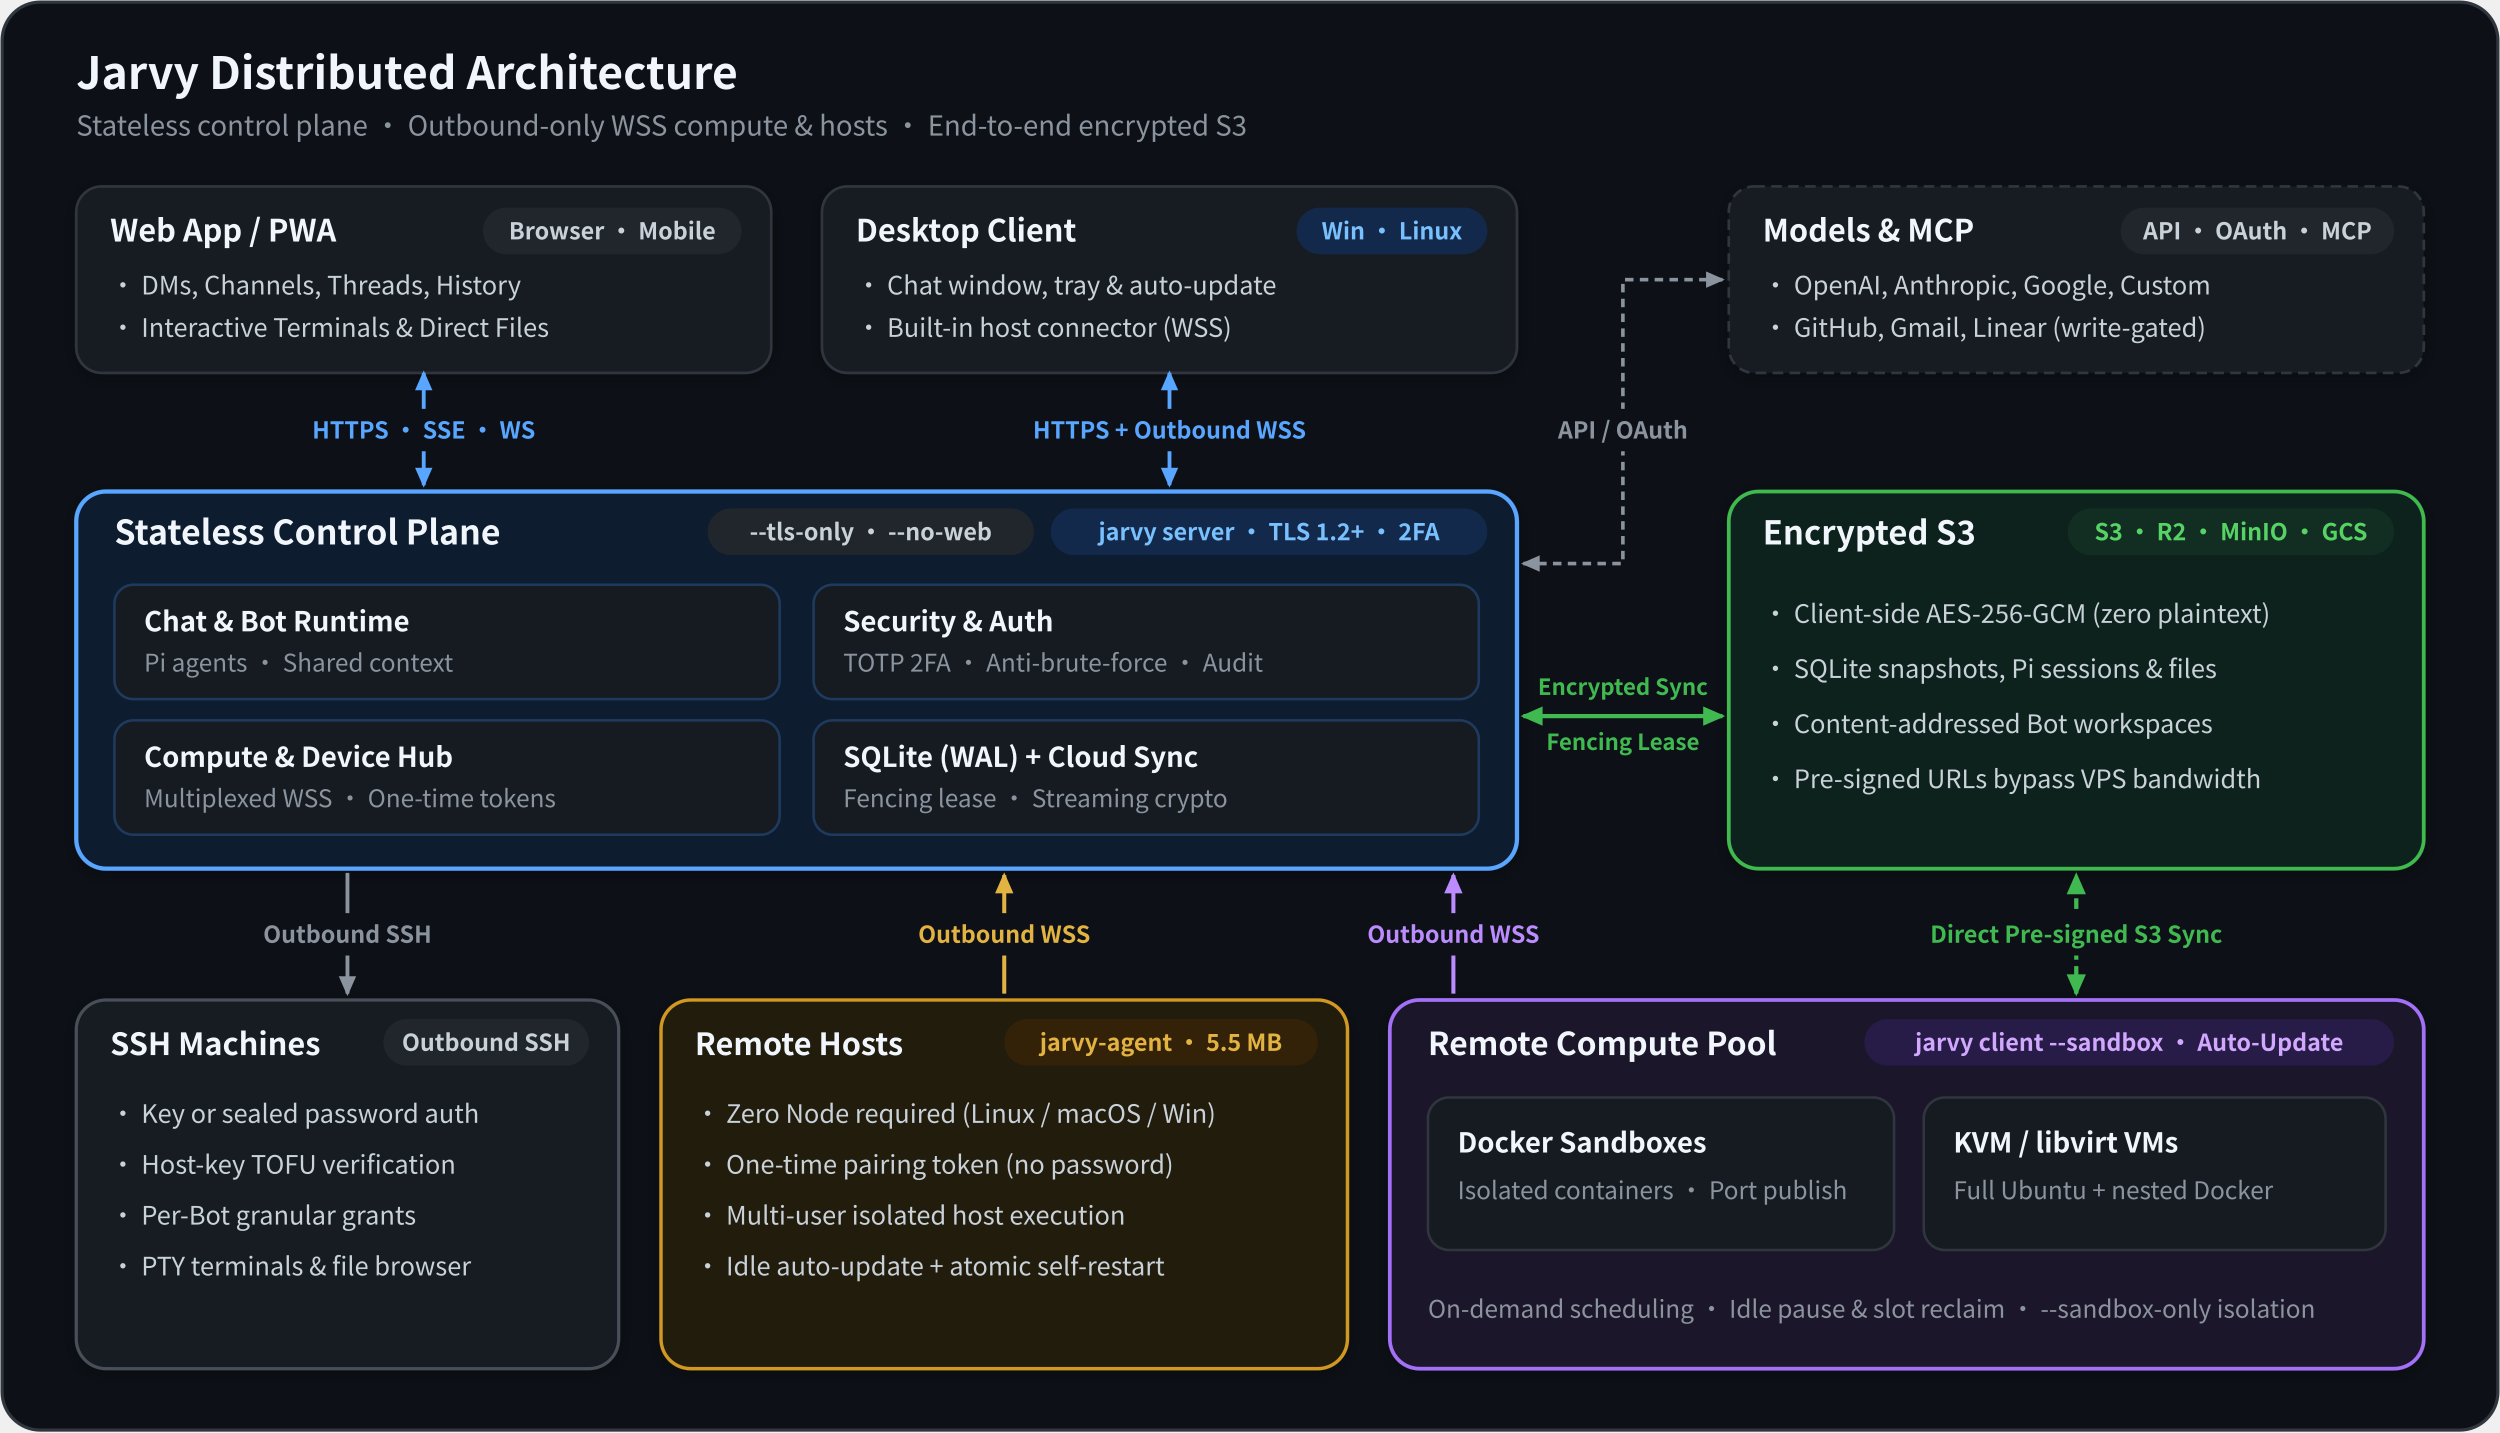
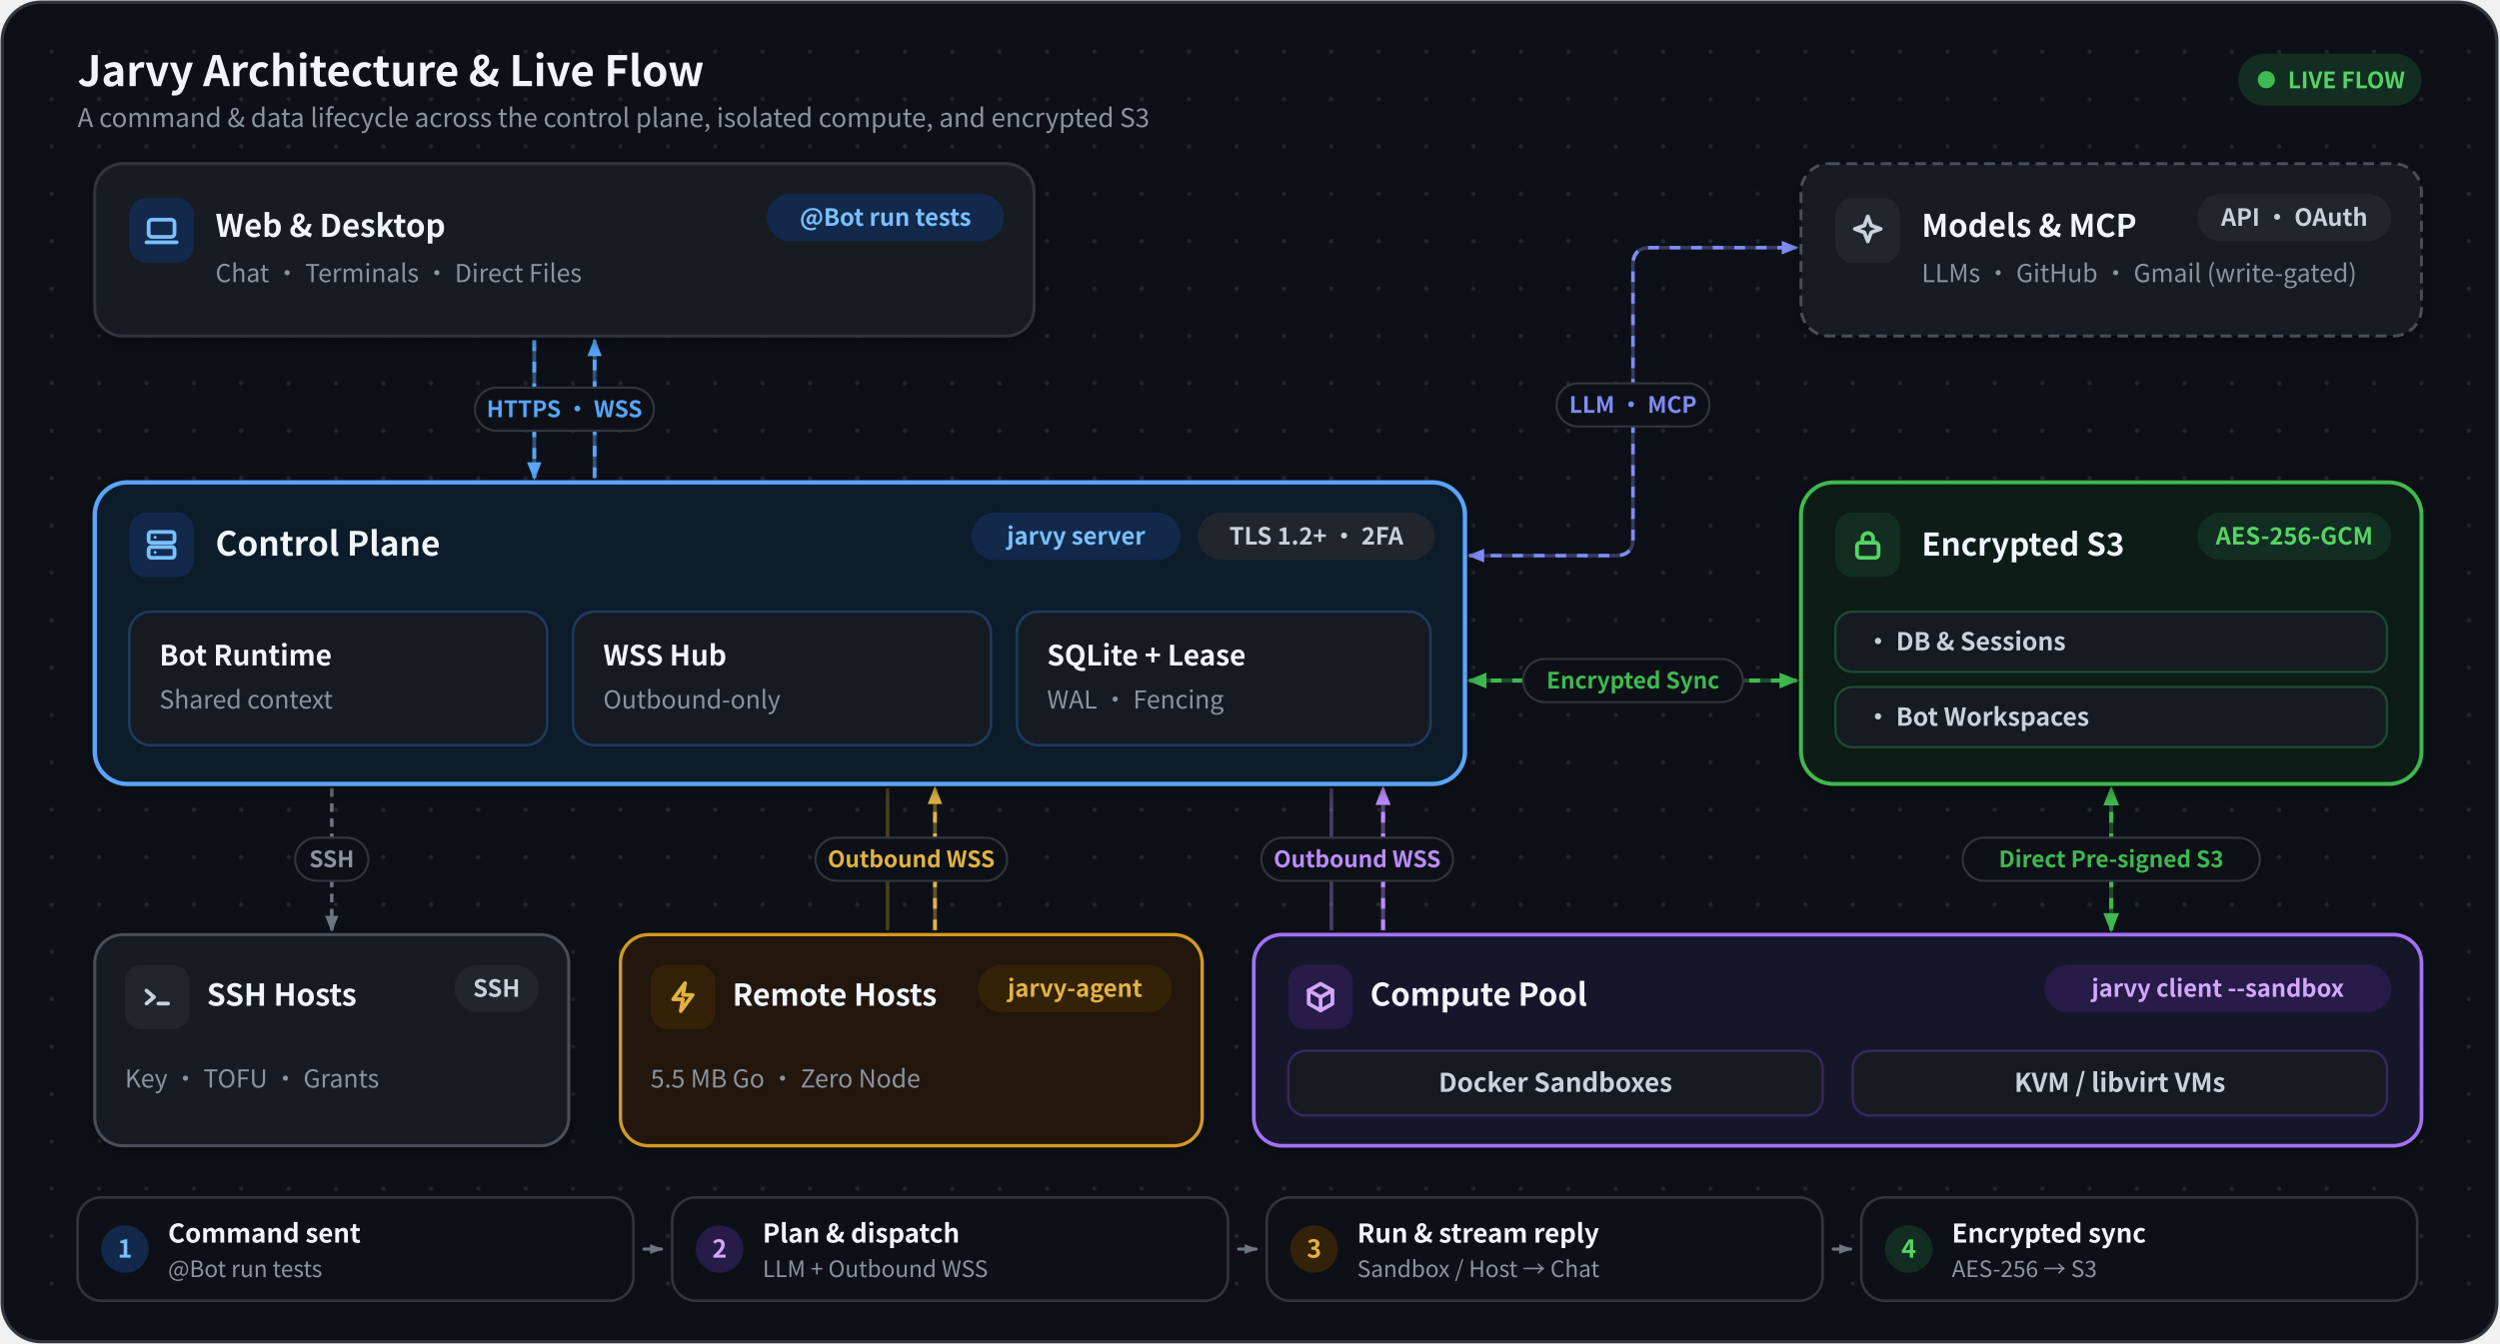
- <svg xmlns="http://www.w3.org/2000/svg" width="1180" height="676" viewBox="0 0 1180 676" role="img" aria-label="Jarvy Distributed Architecture">
+ <svg xmlns="http://www.w3.org/2000/svg" width="1160" height="624" viewBox="0 0 1160 624" role="img" aria-label="Jarvy Architecture &amp; Live Flow">
  <defs>
-     <filter id="shadow" x="-5%" y="-5%" width="110%" height="115%">
-       <feDropShadow dx="0" dy="2" stdDeviation="4" flood-color="#000000" flood-opacity="0.35" />
+     <pattern id="dot-grid" width="22" height="22" patternUnits="userSpaceOnUse">
+       <circle cx="2" cy="2" r="1" fill="#30363d" opacity="0.6" />
+     </pattern>
+     <filter id="shadow" x="-5%" y="-5%" width="110%" height="116%">
+       <feDropShadow dx="0" dy="2" stdDeviation="4" flood-color="#000000" flood-opacity="0.4" />
    </filter>
-     <marker id="arr-slate" viewBox="0 0 10 10" refX="8" refY="5" markerWidth="6.5" markerHeight="6.5" orient="auto-start-reverse">
-       <path d="M 1 1.5 L 9 5 L 1 8.5 z" fill="#8b949e" />
-     </marker>
-     <marker id="arr-blue" viewBox="0 0 10 10" refX="8" refY="5" markerWidth="6.5" markerHeight="6.5" orient="auto-start-reverse">
-       <path d="M 1 1.5 L 9 5 L 1 8.5 z" fill="#58a6ff" />
-     </marker>
-     <marker id="arr-green" viewBox="0 0 10 10" refX="8" refY="5" markerWidth="6.5" markerHeight="6.5" orient="auto-start-reverse">
-       <path d="M 1 1.5 L 9 5 L 1 8.5 z" fill="#3fb950" />
-     </marker>
-     <marker id="arr-purple" viewBox="0 0 10 10" refX="8" refY="5" markerWidth="6.5" markerHeight="6.5" orient="auto-start-reverse">
-       <path d="M 1 1.5 L 9 5 L 1 8.5 z" fill="#bc8cff" />
-     </marker>
-     <marker id="arr-amber" viewBox="0 0 10 10" refX="8" refY="5" markerWidth="6.5" markerHeight="6.5" orient="auto-start-reverse">
-       <path d="M 1 1.5 L 9 5 L 1 8.5 z" fill="#e3b341" />
+     <filter id="glow" x="-60%" y="-60%" width="220%" height="220%">
+       <feGaussianBlur stdDeviation="2.5" />
+     </filter>
+     <marker id="arr-slate" viewBox="0 0 10 10" refX="8" refY="5" markerWidth="6" markerHeight="6" orient="auto-start-reverse">
+       <path d="M 1 1.8 L 9 5 L 1 8.2 z" fill="#6e7681" />
+     </marker>
+     <marker id="arr-slate-sm" viewBox="0 0 10 10" refX="8" refY="5" markerWidth="5" markerHeight="5" orient="auto">
+       <path d="M 1 2 L 9 5 L 1 8 z" fill="#6e7681" />
+     </marker>
+     <marker id="arr-blue" viewBox="0 0 10 10" refX="8" refY="5" markerWidth="6" markerHeight="6" orient="auto-start-reverse">
+       <path d="M 1 1.8 L 9 5 L 1 8.2 z" fill="#58a6ff" />
+     </marker>
+     <marker id="arr-indigo" viewBox="0 0 10 10" refX="8" refY="5" markerWidth="6" markerHeight="6" orient="auto-start-reverse">
+       <path d="M 1 1.8 L 9 5 L 1 8.2 z" fill="#818cf8" />
+     </marker>
+     <marker id="arr-green" viewBox="0 0 10 10" refX="8" refY="5" markerWidth="6" markerHeight="6" orient="auto-start-reverse">
+       <path d="M 1 1.8 L 9 5 L 1 8.2 z" fill="#3fb950" />
+     </marker>
+     <marker id="arr-purple" viewBox="0 0 10 10" refX="8" refY="5" markerWidth="6" markerHeight="6" orient="auto-start-reverse">
+       <path d="M 1 1.8 L 9 5 L 1 8.2 z" fill="#bc8cff" />
+     </marker>
+     <marker id="arr-amber" viewBox="0 0 10 10" refX="8" refY="5" markerWidth="6" markerHeight="6" orient="auto-start-reverse">
+       <path d="M 1 1.8 L 9 5 L 1 8.2 z" fill="#e3b341" />
    </marker>
  </defs>
  <style>
    text { font-family: -apple-system, BlinkMacSystemFont, "Segoe UI", "PingFang SC", "Microsoft YaHei", "Noto Sans CJK SC", sans-serif; }
-     .mono { font-family: ui-monospace, SFMono-Regular, Menlo, Consolas, monospace; }
+     .flow-fwd { stroke-dasharray: 5 5; animation: dash-fwd 1.4s linear infinite; }
+     @keyframes dash-fwd { from { stroke-dashoffset: 20; } to { stroke-dashoffset: 0; } }
+     @media (prefers-reduced-motion: reduce) {
+       .flow-fwd { animation: none; }
+     }
  </style>
-   <rect x="1" y="1" width="1178" height="674" rx="18" fill="#0d1117" stroke="#30363d" stroke-width="1.5" />
-   <text x="36" y="42" font-size="21" font-weight="700" fill="#f0f6fc">Jarvy Distributed Architecture</text>
-   <text x="36" y="64" font-size="13" fill="#8b949e">Stateless control plane · Outbound-only WSS compute &amp; hosts · End-to-end encrypted S3</text>
-   <g filter="url(#shadow)">
-     <rect x="36" y="88" width="328" height="88" rx="12" fill="#161b22" stroke="#30363d" stroke-width="1.25" />
-   </g>
-   <text x="52" y="114" font-size="14.5" font-weight="700" fill="#f0f6fc">Web App / PWA</text>
-   <g>
-     <rect x="228" y="98" width="122" height="22" rx="11" fill="#21262d" />
-     <text x="289" y="113" text-anchor="middle" font-size="11" font-weight="600" fill="#c9d1d9">Browser · Mobile</text>
-   </g>
-   <text x="52" y="139" font-size="12" fill="#c9d1d9">• DMs, Channels, Threads, History</text>
-   <text x="52" y="159" font-size="12" fill="#c9d1d9">• Interactive Terminals &amp; Direct Files</text>
-   <g filter="url(#shadow)">
-     <rect x="388" y="88" width="328" height="88" rx="12" fill="#161b22" stroke="#30363d" stroke-width="1.25" />
-   </g>
-   <text x="404" y="114" font-size="14.5" font-weight="700" fill="#f0f6fc">Desktop Client</text>
-   <g>
-     <rect x="612" y="98" width="90" height="22" rx="11" fill="#13294b" />
-     <text x="657" y="113" text-anchor="middle" font-size="11" font-weight="600" fill="#79c0ff">Win · Linux</text>
-   </g>
-   <text x="404" y="139" font-size="12" fill="#c9d1d9">• Chat window, tray &amp; auto-update</text>
-   <text x="404" y="159" font-size="12" fill="#c9d1d9">• Built-in host connector (WSS)</text>
-   <g filter="url(#shadow)">
-     <rect x="816" y="88" width="328" height="88" rx="12" fill="#161b22" stroke="#30363d" stroke-width="1.25" stroke-dasharray="5 3" />
-   </g>
-   <text x="832" y="114" font-size="14.5" font-weight="700" fill="#f0f6fc">Models &amp; MCP</text>
-   <g>
-     <rect x="1001" y="98" width="129" height="22" rx="11" fill="#21262d" />
-     <text x="1065.5" y="113" text-anchor="middle" font-size="11" font-weight="600" fill="#c9d1d9">API · OAuth · MCP</text>
-   </g>
-   <text x="832" y="139" font-size="12" fill="#c9d1d9">• OpenAI, Anthropic, Google, Custom</text>
-   <text x="832" y="159" font-size="12" fill="#c9d1d9">• GitHub, Gmail, Linear (write-gated)</text>
-   <g filter="url(#shadow)">
-     <rect x="36" y="232" width="680" height="178" rx="14" fill="#101b2e" stroke="#58a6ff" stroke-width="2" />
-   </g>
-   <text x="54" y="257" font-size="16" font-weight="700" fill="#f0f6fc">Stateless Control Plane</text>
-   <g>
-     <rect x="334" y="240" width="154" height="22" rx="11" fill="#21262d" />
-     <text x="411" y="255" text-anchor="middle" font-size="11" font-weight="600" fill="#c9d1d9">--tls-only · --no-web</text>
-   </g>
-   <g>
-     <rect x="496" y="240" width="206" height="22" rx="11" fill="#13294b" />
-     <text x="599" y="255" text-anchor="middle" font-size="11" font-weight="600" fill="#79c0ff">jarvy server · TLS 1.2+ · 2FA</text>
-   </g>
-   <rect x="54" y="276" width="314" height="54" rx="9" fill="#161b22" stroke="#1f3a5f" stroke-width="1.2" />
-   <text x="68" y="298" font-size="13" font-weight="700" fill="#f0f6fc">Chat &amp; Bot Runtime</text>
-   <text x="68" y="317" font-size="11.5" fill="#8b949e">Pi agents · Shared context</text>
-   <rect x="384" y="276" width="314" height="54" rx="9" fill="#161b22" stroke="#1f3a5f" stroke-width="1.2" />
-   <text x="398" y="298" font-size="13" font-weight="700" fill="#f0f6fc">Security &amp; Auth</text>
-   <text x="398" y="317" font-size="11.5" fill="#8b949e">TOTP 2FA · Anti-brute-force · Audit</text>
-   <rect x="54" y="340" width="314" height="54" rx="9" fill="#161b22" stroke="#1f3a5f" stroke-width="1.2" />
-   <text x="68" y="362" font-size="13" font-weight="700" fill="#f0f6fc">Compute &amp; Device Hub</text>
-   <text x="68" y="381" font-size="11.5" fill="#8b949e">Multiplexed WSS · One-time tokens</text>
-   <rect x="384" y="340" width="314" height="54" rx="9" fill="#161b22" stroke="#1f3a5f" stroke-width="1.2" />
-   <text x="398" y="362" font-size="13" font-weight="700" fill="#f0f6fc">SQLite (WAL) + Cloud Sync</text>
-   <text x="398" y="381" font-size="11.5" fill="#8b949e">Fencing lease · Streaming crypto</text>
-   <g filter="url(#shadow)">
-     <rect x="816" y="232" width="328" height="178" rx="14" fill="#0f201a" stroke="#3fb950" stroke-width="1.75" />
-   </g>
-   <text x="832" y="257" font-size="15.5" font-weight="700" fill="#f0f6fc">Encrypted S3</text>
-   <g>
-     <rect x="976" y="240" width="154" height="22" rx="11" fill="#122e22" />
-     <text x="1053" y="255" text-anchor="middle" font-size="11" font-weight="600" fill="#56d364">S3 · R2 · MinIO · GCS</text>
-   </g>
-   <text x="832" y="294" font-size="12" fill="#c9d1d9">• Client-side AES-256-GCM (zero plaintext)</text>
-   <text x="832" y="320" font-size="12" fill="#c9d1d9">• SQLite snapshots, Pi sessions &amp; files</text>
-   <text x="832" y="346" font-size="12" fill="#c9d1d9">• Content-addressed Bot workspaces</text>
-   <text x="832" y="372" font-size="12" fill="#c9d1d9">• Pre-signed URLs bypass VPS bandwidth</text>
-   <g filter="url(#shadow)">
-     <rect x="36" y="472" width="256" height="174" rx="14" fill="#161b22" stroke="#484f58" stroke-width="1.5" />
-   </g>
-   <text x="52" y="498" font-size="14.5" font-weight="700" fill="#f0f6fc">SSH Machines</text>
-   <g>
-     <rect x="181" y="481" width="97" height="22" rx="11" fill="#21262d" />
-     <text x="229.5" y="496" text-anchor="middle" font-size="11" font-weight="600" fill="#c9d1d9">Outbound SSH</text>
-   </g>
-   <text x="52" y="530" font-size="12" fill="#c9d1d9">• Key or sealed password auth</text>
-   <text x="52" y="554" font-size="12" fill="#c9d1d9">• Host-key TOFU verification</text>
-   <text x="52" y="578" font-size="12" fill="#c9d1d9">• Per-Bot granular grants</text>
-   <text x="52" y="602" font-size="12" fill="#c9d1d9">• PTY terminals &amp; file browser</text>
-   <g filter="url(#shadow)">
-     <rect x="312" y="472" width="324" height="174" rx="14" fill="#241b0f" stroke="#d29922" stroke-width="1.6" />
-   </g>
-   <text x="328" y="498" font-size="14.5" font-weight="700" fill="#f0f6fc">Remote Hosts</text>
-   <g>
-     <rect x="474" y="481" width="148" height="22" rx="11" fill="#332208" />
-     <text x="548" y="496" text-anchor="middle" font-size="11" font-weight="600" fill="#e3b341">jarvy-agent · 5.5 MB</text>
-   </g>
-   <text x="328" y="530" font-size="12" fill="#c9d1d9">• Zero Node required (Linux / macOS / Win)</text>
-   <text x="328" y="554" font-size="12" fill="#c9d1d9">• One-time pairing token (no password)</text>
-   <text x="328" y="578" font-size="12" fill="#c9d1d9">• Multi-user isolated host execution</text>
-   <text x="328" y="602" font-size="12" fill="#c9d1d9">• Idle auto-update + atomic self-restart</text>
-   <g filter="url(#shadow)">
-     <rect x="656" y="472" width="488" height="174" rx="14" fill="#1a152b" stroke="#a371f7" stroke-width="1.75" />
-   </g>
-   <text x="674" y="498" font-size="15" font-weight="700" fill="#f0f6fc">Remote Compute Pool</text>
-   <g>
-     <rect x="880" y="481" width="250" height="22" rx="11" fill="#271b47" />
-     <text x="1005" y="496" text-anchor="middle" font-size="11" font-weight="600" fill="#d2a8ff">jarvy client --sandbox · Auto-Update</text>
-   </g>
-   <rect x="674" y="518" width="220" height="72" rx="10" fill="#161b22" stroke="#30363d" stroke-width="1.2" />
-   <text x="688" y="544" font-size="13" font-weight="700" fill="#f0f6fc">Docker Sandboxes</text>
-   <text x="688" y="566" font-size="11.5" fill="#8b949e">Isolated containers · Port publish</text>
-   <rect x="908" y="518" width="218" height="72" rx="10" fill="#161b22" stroke="#30363d" stroke-width="1.2" />
-   <text x="922" y="544" font-size="13" font-weight="700" fill="#f0f6fc">KVM / libvirt VMs</text>
-   <text x="922" y="566" font-size="11.5" fill="#8b949e">Full Ubuntu + nested Docker</text>
-   <text x="674" y="622" font-size="11.5" fill="#8b949e">On-demand scheduling · Idle pause &amp; slot reclaim · --sandbox-only isolation</text>
-   <line x1="200" y1="176" x2="200" y2="229" stroke="#58a6ff" stroke-width="1.8" marker-start="url(#arr-blue)" marker-end="url(#arr-blue)" />
-   <rect x="134" y="193" width="132" height="20" rx="6" fill="#0d1117" />
-   <text x="200" y="207" text-anchor="middle" font-size="11" font-weight="600" fill="#58a6ff">HTTPS · SSE · WS</text>
-   <line x1="552" y1="176" x2="552" y2="229" stroke="#58a6ff" stroke-width="1.8" marker-start="url(#arr-blue)" marker-end="url(#arr-blue)" />
-   <rect x="474" y="193" width="156" height="20" rx="6" fill="#0d1117" />
-   <text x="552" y="207" text-anchor="middle" font-size="11" font-weight="600" fill="#58a6ff">HTTPS + Outbound WSS</text>
-   <path d="M 719 266 L 766 266 L 766 132 L 813 132" fill="none" stroke="#8b949e" stroke-width="1.7" stroke-dasharray="4 3" marker-start="url(#arr-slate)" marker-end="url(#arr-slate)" />
-   <rect x="724" y="193" width="84" height="20" rx="6" fill="#0d1117" />
-   <text x="766" y="207" text-anchor="middle" font-size="11" font-weight="600" fill="#8b949e">API / OAuth</text>
-   <line x1="719" y1="338" x2="813" y2="338" stroke="#3fb950" stroke-width="2" marker-start="url(#arr-green)" marker-end="url(#arr-green)" />
-   <text x="766" y="328" text-anchor="middle" font-size="10.5" font-weight="600" fill="#3fb950">Encrypted Sync</text>
-   <text x="766" y="354" text-anchor="middle" font-size="10.5" font-weight="600" fill="#3fb950">Fencing Lease</text>
-   <line x1="164" y1="412" x2="164" y2="469" stroke="#8b949e" stroke-width="1.8" marker-end="url(#arr-slate)" />
-   <rect x="108" y="431" width="112" height="20" rx="6" fill="#0d1117" />
-   <text x="164" y="445" text-anchor="middle" font-size="11" font-weight="600" fill="#8b949e">Outbound SSH</text>
-   <line x1="474" y1="469" x2="474" y2="413" stroke="#e3b341" stroke-width="1.9" marker-end="url(#arr-amber)" />
-   <rect x="412" y="431" width="124" height="20" rx="6" fill="#0d1117" />
-   <text x="474" y="445" text-anchor="middle" font-size="11" font-weight="600" fill="#e3b341">Outbound WSS</text>
-   <line x1="686" y1="469" x2="686" y2="413" stroke="#bc8cff" stroke-width="1.9" marker-end="url(#arr-purple)" />
-   <rect x="626" y="431" width="120" height="20" rx="6" fill="#0d1117" />
-   <text x="686" y="445" text-anchor="middle" font-size="11" font-weight="600" fill="#bc8cff">Outbound WSS</text>
-   <line x1="980" y1="469" x2="980" y2="413" stroke="#3fb950" stroke-width="2" stroke-dasharray="5 3" marker-start="url(#arr-green)" marker-end="url(#arr-green)" />
-   <rect x="876" y="431" width="208" height="20" rx="6" fill="#0d1117" />
-   <text x="980" y="445" text-anchor="middle" font-size="11" font-weight="600" fill="#3fb950">Direct Pre-signed S3 Sync</text>
+   <rect x="1" y="1" width="1158" height="622" rx="18" fill="#0d1117" stroke="#30363d" stroke-width="1.5" />
+   <rect x="12" y="12" width="1136" height="600" rx="12" fill="url(#dot-grid)" />
+   <text x="36" y="40" font-size="19.5" font-weight="700" fill="#f0f6fc">Jarvy Architecture &amp; Live Flow</text>
+   <text x="36" y="59" font-size="12" fill="#8b949e">A command &amp; data lifecycle across the control plane, isolated compute, and encrypted S3</text>
+   <g>
+     <rect x="1039" y="25" width="85" height="24" rx="12" fill="#122e22" />
+     <circle cx="1052" cy="37" r="4" fill="#3fb950">
+       <animate attributeName="opacity" values="1;0.35;1" dur="2s" repeatCount="indefinite" />
+     </circle>
+     <text x="1062" y="41" font-size="10.5" font-weight="700" fill="#56d364">LIVE FLOW</text>
+   </g>
+   <path d="M 248 158 L 248 222" fill="none" stroke="#58a6ff" stroke-width="1.75" opacity="0.45" />
+   <path d="M 248 158 L 248 222" class="flow-fwd" fill="none" stroke="#58a6ff" stroke-width="1.75" marker-end="url(#arr-blue)" />
+   <path d="M 276 222 L 276 158" fill="none" stroke="#58a6ff" stroke-width="1.75" opacity="0.45" />
+   <path d="M 276 222 L 276 158" class="flow-fwd" fill="none" stroke="#58a6ff" stroke-width="1.75" marker-end="url(#arr-blue)" />
+   <g>
+     <rect x="220.5" y="180" width="83" height="20" rx="10" fill="#0d1117" stroke="#30363d" stroke-width="1" />
+     <text x="262" y="193.7" text-anchor="middle" font-size="10.5" font-weight="600" fill="#58a6ff">HTTPS · WSS</text>
+   </g>
+   <path d="M 682 258 L 750 258 Q 758 258 758 250 L 758 123 Q 758 115 766 115 L 834 115" fill="none" stroke="#818cf8" stroke-width="1.65" opacity="0.35" />
+   <path d="M 682 258 L 750 258 Q 758 258 758 250 L 758 123 Q 758 115 766 115 L 834 115" class="flow-fwd" fill="none" stroke="#818cf8" stroke-width="1.65" marker-start="url(#arr-indigo)" marker-end="url(#arr-indigo)" />
+   <g>
+     <rect x="722.5" y="178" width="71" height="20" rx="10" fill="#0d1117" stroke="#30363d" stroke-width="1" />
+     <text x="758" y="191.7" text-anchor="middle" font-size="10.5" font-weight="600" fill="#818cf8">LLM · MCP</text>
+   </g>
+   <path d="M 682 316 L 834 316" fill="none" stroke="#3fb950" stroke-width="1.9" opacity="0.35" />
+   <path d="M 682 316 L 834 316" class="flow-fwd" fill="none" stroke="#3fb950" stroke-width="1.9" marker-start="url(#arr-green)" marker-end="url(#arr-green)" />
+   <g>
+     <rect x="707" y="306" width="102" height="20" rx="10" fill="#0d1117" stroke="#30363d" stroke-width="1" />
+     <text x="758" y="319.7" text-anchor="middle" font-size="10.5" font-weight="600" fill="#3fb950">Encrypted Sync</text>
+   </g>
+   <path d="M 154 366 L 154 432" fill="none" stroke="#6e7681" stroke-width="1.6" stroke-dasharray="4 3" marker-end="url(#arr-slate)" />
+   <g>
+     <rect x="137" y="389" width="34" height="20" rx="10" fill="#0d1117" stroke="#30363d" stroke-width="1" />
+     <text x="154" y="402.7" text-anchor="middle" font-size="10.5" font-weight="600" fill="#8b949e">SSH</text>
+   </g>
+   <path d="M 412 366 L 412 432" fill="none" stroke="#e3b341" stroke-width="1.6" opacity="0.3" />
+   <path d="M 434 432 L 434 366" fill="none" stroke="#e3b341" stroke-width="1.75" opacity="0.4" />
+   <path d="M 434 432 L 434 366" class="flow-fwd" fill="none" stroke="#e3b341" stroke-width="1.75" marker-end="url(#arr-amber)" />
+   <g>
+     <rect x="378.5" y="389" width="89" height="20" rx="10" fill="#0d1117" stroke="#30363d" stroke-width="1" />
+     <text x="423" y="402.7" text-anchor="middle" font-size="10.5" font-weight="600" fill="#e3b341">Outbound WSS</text>
+   </g>
+   <path d="M 618 366 L 618 432" fill="none" stroke="#bc8cff" stroke-width="1.7" opacity="0.35" />
+   <path d="M 642 432 L 642 366" fill="none" stroke="#bc8cff" stroke-width="1.85" opacity="0.4" />
+   <path d="M 642 432 L 642 366" class="flow-fwd" fill="none" stroke="#bc8cff" stroke-width="1.85" marker-end="url(#arr-purple)" />
+   <g>
+     <rect x="585.5" y="389" width="89" height="20" rx="10" fill="#0d1117" stroke="#30363d" stroke-width="1" />
+     <text x="630" y="402.7" text-anchor="middle" font-size="10.5" font-weight="600" fill="#bc8cff">Outbound WSS</text>
+   </g>
+   <path d="M 980 432 L 980 366" fill="none" stroke="#3fb950" stroke-width="1.9" opacity="0.35" />
+   <path d="M 980 432 L 980 366" class="flow-fwd" fill="none" stroke="#3fb950" stroke-width="1.9" marker-start="url(#arr-green)" marker-end="url(#arr-green)" />
+   <g>
+     <rect x="911" y="389" width="138" height="20" rx="10" fill="#0d1117" stroke="#30363d" stroke-width="1" />
+     <text x="980" y="402.7" text-anchor="middle" font-size="10.5" font-weight="600" fill="#3fb950">Direct Pre-signed S3</text>
+   </g>
+   <g filter="url(#shadow)">
+     <rect x="44" y="76" width="436" height="80" rx="13" fill="#161b22" stroke="#30363d" stroke-width="1.4" />
+   </g>
+   <rect x="44" y="76" width="436" height="80" rx="13" fill="none" stroke="#58a6ff" stroke-width="2.4" opacity="0">
+     <animate attributeName="opacity" values="0;0;0.92;0;0" keyTimes="0;0;0.065;0.13;1" dur="10s" repeatCount="indefinite" />
+   </rect>
+   <rect x="44" y="76" width="436" height="80" rx="13" fill="none" stroke="#3fb950" stroke-width="2.4" opacity="0">
+     <animate attributeName="opacity" values="0;0;0.92;0;0" keyTimes="0;0.71;0.785;0.86;1" dur="10s" repeatCount="indefinite" />
+   </rect>
+   <g>
+     <rect x="60" y="92" width="30" height="30" rx="8" fill="#13294b" />
+     <g transform="translate(67, 99)" fill="none" stroke="#79c0ff" color="#79c0ff" stroke-width="1.75" stroke-linecap="round" stroke-linejoin="round">
+       <rect x="2" y="3" width="12" height="8" rx="1.5" />
+       <path d="M1 13.5h14" />
+     </g>
+   </g>
+   <text x="100" y="110" font-size="14.5" font-weight="700" fill="#f0f6fc">Web &amp; Desktop</text>
+   <text x="100" y="131" font-size="11.5" fill="#8b949e">Chat · Terminals · Direct Files</text>
+   <g opacity="1">
+     <g>
+       <rect x="356" y="90" width="110" height="22" rx="11" fill="#13294b" />
+       <text x="411" y="104.85" text-anchor="middle" font-size="11" font-weight="600" fill="#79c0ff">@Bot run tests</text>
+     </g>
+     <animate attributeName="opacity" values="1;1;0.25;0.25;1" keyTimes="0;0.18;0.24;0.88;0.94" dur="10s" repeatCount="indefinite" />
+   </g>
+   <g opacity="0">
+     <g>
+       <rect x="369" y="120" width="97" height="22" rx="11" fill="#122e22" />
+       <text x="417.5" y="134.85" text-anchor="middle" font-size="11" font-weight="600" fill="#56d364">✓ All passed</text>
+     </g>
+     <animate attributeName="opacity" values="0;0;1;1;0;0" keyTimes="0;0.69;0.74;0.92;0.96;1" dur="10s" repeatCount="indefinite" />
+   </g>
+   <g filter="url(#shadow)">
+     <rect x="836" y="76" width="288" height="80" rx="13" fill="#161b22" stroke="#484f58" stroke-width="1.35" stroke-dasharray="5 3" />
+   </g>
+   <rect x="836" y="76" width="288" height="80" rx="13" fill="none" stroke="#818cf8" stroke-width="2.4" opacity="0">
+     <animate attributeName="opacity" values="0;0;0.92;0;0" keyTimes="0;0.23;0.3;0.37;1" dur="10s" repeatCount="indefinite" />
+   </rect>
+   <g>
+     <rect x="852" y="92" width="30" height="30" rx="8" fill="#21262d" />
+     <g transform="translate(859, 99)" fill="none" stroke="#c9d1d9" color="#c9d1d9" stroke-width="1.75" stroke-linecap="round" stroke-linejoin="round">
+       <path d="M8 1.5l1.6 4.2 4.4 1.6-4.4 1.6L8 13.1 6.4 8.9 2 7.3l4.4-1.6z" />
+     </g>
+   </g>
+   <text x="892" y="110" font-size="14.5" font-weight="700" fill="#f0f6fc">Models &amp; MCP</text>
+   <g>
+     <rect x="1020" y="90" width="90" height="22" rx="11" fill="#21262d" />
+     <text x="1065" y="104.85" text-anchor="middle" font-size="11" font-weight="600" fill="#c9d1d9">API · OAuth</text>
+   </g>
+   <text x="892" y="131" font-size="11.5" fill="#8b949e">LLMs · GitHub · Gmail (write-gated)</text>
+   <g filter="url(#shadow)">
+     <rect x="44" y="224" width="636" height="140" rx="15" fill="#0f1a2c" stroke="#58a6ff" stroke-width="2" />
+   </g>
+   <rect x="44" y="224" width="636" height="140" rx="15" fill="none" stroke="#58a6ff" stroke-width="2.4" opacity="0">
+     <animate attributeName="opacity" values="0;0;0.92;0;0" keyTimes="0;0.12;0.185;0.25;1" dur="10s" repeatCount="indefinite" />
+   </rect>
+   <rect x="44" y="224" width="636" height="140" rx="15" fill="none" stroke="#bc8cff" stroke-width="2.4" opacity="0">
+     <animate attributeName="opacity" values="0;0;0.92;0;0" keyTimes="0;0.36;0.415;0.47;1" dur="10s" repeatCount="indefinite" />
+   </rect>
+   <g>
+     <rect x="60" y="238" width="30" height="30" rx="8" fill="#13294b" />
+     <g transform="translate(67, 245)" fill="none" stroke="#79c0ff" color="#79c0ff" stroke-width="1.75" stroke-linecap="round" stroke-linejoin="round">
+       <rect x="2" y="2" width="12" height="5" rx="1.2" />
+       <rect x="2" y="9" width="12" height="5" rx="1.2" />
+       <circle cx="5" cy="4.5" r="0.7" fill="currentColor" stroke="none" />
+       <circle cx="5" cy="11.5" r="0.7" fill="currentColor" stroke="none" />
+     </g>
+   </g>
+   <text x="100" y="258" font-size="15.5" font-weight="700" fill="#f0f6fc">Control Plane</text>
+   <g>
+     <rect x="451" y="238" width="97" height="22" rx="11" fill="#13294b" />
+     <text x="499.5" y="252.85" text-anchor="middle" font-size="11" font-weight="600" fill="#79c0ff">jarvy server</text>
+   </g>
+   <g>
+     <rect x="556" y="238" width="110" height="22" rx="11" fill="#21262d" />
+     <text x="611" y="252.85" text-anchor="middle" font-size="11" font-weight="600" fill="#c9d1d9">TLS 1.2+ · 2FA</text>
+   </g>
+   <rect x="60" y="284" width="194" height="62" rx="10" fill="#161b22" stroke="#1f3a5f" stroke-width="1.2" />
+   <text x="74" y="309" font-size="13" font-weight="700" fill="#f0f6fc">Bot Runtime</text>
+   <text x="74" y="329" font-size="11.5" fill="#8b949e">Shared context</text>
+   <rect x="266" y="284" width="194" height="62" rx="10" fill="#161b22" stroke="#1f3a5f" stroke-width="1.2" />
+   <text x="280" y="309" font-size="13" font-weight="700" fill="#f0f6fc">WSS Hub</text>
+   <text x="280" y="329" font-size="11.5" fill="#8b949e">Outbound-only</text>
+   <rect x="472" y="284" width="192" height="62" rx="10" fill="#161b22" stroke="#1f3a5f" stroke-width="1.2" />
+   <text x="486" y="309" font-size="13" font-weight="700" fill="#f0f6fc">SQLite + Lease</text>
+   <text x="486" y="329" font-size="11.5" fill="#8b949e">WAL · Fencing</text>
+   <g filter="url(#shadow)">
+     <rect x="836" y="224" width="288" height="140" rx="15" fill="#0e1f19" stroke="#3fb950" stroke-width="1.8" />
+   </g>
+   <rect x="836" y="224" width="288" height="140" rx="15" fill="none" stroke="#3fb950" stroke-width="2.4" opacity="0">
+     <animate attributeName="opacity" values="0;0;0.92;0;0" keyTimes="0;0.78;0.87;0.96;1" dur="10s" repeatCount="indefinite" />
+   </rect>
+   <g>
+     <rect x="852" y="238" width="30" height="30" rx="8" fill="#122e22" />
+     <g transform="translate(859, 245)" fill="none" stroke="#56d364" color="#56d364" stroke-width="1.75" stroke-linecap="round" stroke-linejoin="round">
+       <rect x="3" y="7" width="10" height="7" rx="1.5" />
+       <path d="M5.5 7V5a2.5 2.5 0 0 1 5 0v2" />
+     </g>
+   </g>
+   <text x="892" y="258" font-size="14.5" font-weight="700" fill="#f0f6fc">Encrypted S3</text>
+   <g>
+     <rect x="1020" y="238" width="90" height="22" rx="11" fill="#122e22" />
+     <text x="1065" y="252.85" text-anchor="middle" font-size="11" font-weight="600" fill="#56d364">AES-256-GCM</text>
+   </g>
+   <rect x="852" y="284" width="256" height="28" rx="8" fill="#161b22" stroke="#1d4a34" stroke-width="1.1" />
+   <text x="866" y="302" font-size="11.5" font-weight="600" fill="#c9d1d9">• DB &amp; Sessions</text>
+   <rect x="852" y="319" width="256" height="28" rx="8" fill="#161b22" stroke="#1d4a34" stroke-width="1.1" />
+   <text x="866" y="337" font-size="11.5" font-weight="600" fill="#c9d1d9">• Bot Workspaces</text>
+   <g filter="url(#shadow)">
+     <rect x="44" y="434" width="220" height="98" rx="13" fill="#161b22" stroke="#484f58" stroke-width="1.4" />
+   </g>
+   <g>
+     <rect x="58" y="448" width="30" height="30" rx="8" fill="#21262d" />
+     <g transform="translate(65, 455)" fill="none" stroke="#c9d1d9" color="#c9d1d9" stroke-width="1.75" stroke-linecap="round" stroke-linejoin="round">
+       <path d="M3 5l3.5 3L3 11" />
+       <path d="M8.5 11H13" />
+     </g>
+   </g>
+   <text x="96" y="467" font-size="14" font-weight="700" fill="#f0f6fc">SSH Hosts</text>
+   <g>
+     <rect x="211" y="448" width="39" height="22" rx="11" fill="#21262d" />
+     <text x="230.5" y="462.85" text-anchor="middle" font-size="11" font-weight="600" fill="#c9d1d9">SSH</text>
+   </g>
+   <text x="58" y="505" font-size="11.5" fill="#8b949e">Key · TOFU · Grants</text>
+   <g filter="url(#shadow)">
+     <rect x="288" y="434" width="270" height="98" rx="13" fill="#21190e" stroke="#d29922" stroke-width="1.55" />
+   </g>
+   <rect x="288" y="434" width="270" height="98" rx="13" fill="none" stroke="#e3b341" stroke-width="2.4" opacity="0">
+     <animate attributeName="opacity" values="0;0;0.92;0;0" keyTimes="0;0.49;0.55;0.61;1" dur="10s" repeatCount="indefinite" />
+   </rect>
+   <g>
+     <rect x="302" y="448" width="30" height="30" rx="8" fill="#332208" />
+     <g transform="translate(309, 455)" fill="none" stroke="#e3b341" color="#e3b341" stroke-width="1.75" stroke-linecap="round" stroke-linejoin="round">
+       <path d="M9 1.5L3.5 9H8l-1 5.5L12.5 7H8z" />
+     </g>
+   </g>
+   <text x="340" y="467" font-size="14" font-weight="700" fill="#f0f6fc">Remote Hosts</text>
+   <g>
+     <rect x="454" y="448" width="90" height="22" rx="11" fill="#332208" />
+     <text x="499" y="462.85" text-anchor="middle" font-size="11" font-weight="600" fill="#e3b341">jarvy-agent</text>
+   </g>
+   <text x="302" y="505" font-size="11.5" fill="#8b949e">5.5 MB Go · Zero Node</text>
+   <g filter="url(#shadow)">
+     <rect x="582" y="434" width="542" height="98" rx="13" fill="#19142a" stroke="#a371f7" stroke-width="1.7" />
+   </g>
+   <rect x="582" y="434" width="542" height="98" rx="13" fill="none" stroke="#bc8cff" stroke-width="2.4" opacity="0">
+     <animate attributeName="opacity" values="0;0;0.92;0;0" keyTimes="0;0.48;0.55;0.62;1" dur="10s" repeatCount="indefinite" />
+   </rect>
+   <g>
+     <rect x="598" y="448" width="30" height="30" rx="8" fill="#271b47" />
+     <g transform="translate(605, 455)" fill="none" stroke="#d2a8ff" color="#d2a8ff" stroke-width="1.75" stroke-linecap="round" stroke-linejoin="round">
+       <path d="M8 1.8l5.5 3.1v6.2L8 14.2 2.5 11.1V4.9z" />
+       <path d="M2.5 4.9L8 8l5.5-3.1M8 8v6.2" />
+     </g>
+   </g>
+   <text x="636" y="467" font-size="14.5" font-weight="700" fill="#f0f6fc">Compute Pool</text>
+   <g>
+     <rect x="949" y="448" width="161" height="22" rx="11" fill="#271b47" />
+     <text x="1029.5" y="462.85" text-anchor="middle" font-size="11" font-weight="600" fill="#d2a8ff">jarvy client --sandbox</text>
+   </g>
+   <rect x="598" y="488" width="248" height="30" rx="8" fill="#161b22" stroke="#36275e" stroke-width="1.15" />
+   <text x="722" y="507" text-anchor="middle" font-size="12" font-weight="600" fill="#c9d1d9">Docker Sandboxes</text>
+   <rect x="860" y="488" width="248" height="30" rx="8" fill="#161b22" stroke="#36275e" stroke-width="1.15" />
+   <text x="984" y="507" text-anchor="middle" font-size="12" font-weight="600" fill="#c9d1d9">KVM / libvirt VMs</text>
+   <g opacity="0">
+     <circle r="11" fill="#79c0ff" opacity="0.22" filter="url(#glow)" />
+     <circle r="5" fill="#79c0ff" stroke="#ffffff" stroke-width="1.35" />
+     <animate attributeName="opacity" values="0;0;1;1;0;0" keyTimes="0;0.02;0.032;0.128;0.14;1" dur="10s" repeatCount="indefinite" />
+     <animateMotion path="M 248 158 L 248 222" keyPoints="0;0;1;1" keyTimes="0;0.02;0.14;1" calcMode="linear" dur="10s" repeatCount="indefinite" />
+   </g>
+   <g opacity="0">
+     <circle r="11" fill="#a5b4fc" opacity="0.22" filter="url(#glow)" />
+     <circle r="5" fill="#a5b4fc" stroke="#ffffff" stroke-width="1.35" />
+     <animate attributeName="opacity" values="0;0;1;1;0;0" keyTimes="0;0.18;0.192;0.268;0.28;1" dur="10s" repeatCount="indefinite" />
+     <animateMotion path="M 682 258 L 750 258 Q 758 258 758 250 L 758 123 Q 758 115 766 115 L 834 115" keyPoints="0;0;1;1" keyTimes="0;0.18;0.28;1" calcMode="linear" dur="10s" repeatCount="indefinite" />
+   </g>
+   <g opacity="0">
+     <circle r="11" fill="#a5b4fc" opacity="0.22" filter="url(#glow)" />
+     <circle r="5" fill="#a5b4fc" stroke="#ffffff" stroke-width="1.35" />
+     <animate attributeName="opacity" values="0;0;1;1;0;0" keyTimes="0;0.3;0.312;0.388;0.4;1" dur="10s" repeatCount="indefinite" />
+     <animateMotion path="M 834 115 L 766 115 Q 758 115 758 123 L 758 250 Q 758 258 750 258 L 682 258" keyPoints="0;0;1;1" keyTimes="0;0.3;0.4;1" calcMode="linear" dur="10s" repeatCount="indefinite" />
+   </g>
+   <g opacity="0">
+     <circle r="11" fill="#d2a8ff" opacity="0.22" filter="url(#glow)" />
+     <circle r="5" fill="#d2a8ff" stroke="#ffffff" stroke-width="1.35" />
+     <animate attributeName="opacity" values="0;0;1;1;0;0" keyTimes="0;0.41;0.422;0.488;0.5;1" dur="10s" repeatCount="indefinite" />
+     <animateMotion path="M 618 366 L 618 432" keyPoints="0;0;1;1" keyTimes="0;0.41;0.5;1" calcMode="linear" dur="10s" repeatCount="indefinite" />
+   </g>
+   <g opacity="0">
+     <circle r="10" fill="#f2cc60" opacity="0.22" filter="url(#glow)" />
+     <circle r="4" fill="#f2cc60" stroke="#ffffff" stroke-width="1.35" />
+     <animate attributeName="opacity" values="0;0;1;1;0;0" keyTimes="0;0.43;0.442;0.498;0.51;1" dur="10s" repeatCount="indefinite" />
+     <animateMotion path="M 412 366 L 412 432" keyPoints="0;0;1;1" keyTimes="0;0.43;0.51;1" calcMode="linear" dur="10s" repeatCount="indefinite" />
+   </g>
+   <g opacity="0">
+     <circle r="11" fill="#d2a8ff" opacity="0.22" filter="url(#glow)" />
+     <circle r="5" fill="#d2a8ff" stroke="#ffffff" stroke-width="1.35" />
+     <animate attributeName="opacity" values="0;0;1;1;0;0" keyTimes="0;0.57;0.582;0.638;0.65;1" dur="10s" repeatCount="indefinite" />
+     <animateMotion path="M 642 432 L 642 366" keyPoints="0;0;1;1" keyTimes="0;0.57;0.65;1" calcMode="linear" dur="10s" repeatCount="indefinite" />
+   </g>
+   <g opacity="0">
+     <circle r="10" fill="#f2cc60" opacity="0.22" filter="url(#glow)" />
+     <circle r="4" fill="#f2cc60" stroke="#ffffff" stroke-width="1.35" />
+     <animate attributeName="opacity" values="0;0;1;1;0;0" keyTimes="0;0.58;0.592;0.648;0.66;1" dur="10s" repeatCount="indefinite" />
+     <animateMotion path="M 434 432 L 434 366" keyPoints="0;0;1;1" keyTimes="0;0.58;0.66;1" calcMode="linear" dur="10s" repeatCount="indefinite" />
+   </g>
+   <g opacity="0">
+     <circle r="11" fill="#56d4dd" opacity="0.22" filter="url(#glow)" />
+     <circle r="5" fill="#56d4dd" stroke="#ffffff" stroke-width="1.35" />
+     <animate attributeName="opacity" values="0;0;1;1;0;0" keyTimes="0;0.64;0.652;0.718;0.73;1" dur="10s" repeatCount="indefinite" />
+     <animateMotion path="M 276 222 L 276 158" keyPoints="0;0;1;1" keyTimes="0;0.64;0.73;1" calcMode="linear" dur="10s" repeatCount="indefinite" />
+   </g>
+   <g opacity="0">
+     <circle r="11" fill="#56d364" opacity="0.22" filter="url(#glow)" />
+     <circle r="5" fill="#56d364" stroke="#ffffff" stroke-width="1.35" />
+     <animate attributeName="opacity" values="0;0;1;1;0;0" keyTimes="0;0.69;0.702;0.818;0.83;1" dur="10s" repeatCount="indefinite" />
+     <animateMotion path="M 980 432 L 980 366" keyPoints="0;0;1;1" keyTimes="0;0.69;0.83;1" calcMode="linear" dur="10s" repeatCount="indefinite" />
+   </g>
+   <g opacity="0">
+     <circle r="11" fill="#56d364" opacity="0.22" filter="url(#glow)" />
+     <circle r="5" fill="#56d364" stroke="#ffffff" stroke-width="1.35" />
+     <animate attributeName="opacity" values="0;0;1;1;0;0" keyTimes="0;0.74;0.752;0.878;0.89;1" dur="10s" repeatCount="indefinite" />
+     <animateMotion path="M 682 316 L 834 316" keyPoints="0;0;1;1" keyTimes="0;0.74;0.89;1" calcMode="linear" dur="10s" repeatCount="indefinite" />
+   </g>
+   <g>
+     <rect x="36" y="556" width="258" height="48" rx="11" fill="#0d1117" stroke="#30363d" stroke-width="1.2" />
+     <rect x="36" y="556" width="258" height="48" rx="11" fill="none" stroke="#58a6ff" stroke-width="2.4" opacity="0">
+       <animate attributeName="opacity" values="0;0;0.92;0;0" keyTimes="0;0;0.11;0.22;1" dur="10s" repeatCount="indefinite" />
+     </rect>
+     <circle cx="58" cy="580" r="11" fill="#13294b" />
+     <text x="58" y="584" text-anchor="middle" font-size="11.5" font-weight="700" fill="#79c0ff">1</text>
+     <text x="78" y="577" font-size="12" font-weight="700" fill="#f0f6fc">Command sent</text>
+     <text x="78" y="593" font-size="10.5" fill="#8b949e">@Bot run tests</text>
+   </g>
+   <path d="M 299 580 L 307 580" stroke="#6e7681" stroke-width="1.5" stroke-linecap="round" marker-end="url(#arr-slate-sm)" />
+   <g>
+     <rect x="312" y="556" width="258" height="48" rx="11" fill="#0d1117" stroke="#30363d" stroke-width="1.2" />
+     <rect x="312" y="556" width="258" height="48" rx="11" fill="none" stroke="#818cf8" stroke-width="2.4" opacity="0">
+       <animate attributeName="opacity" values="0;0;0.92;0;0" keyTimes="0;0.2;0.345;0.49;1" dur="10s" repeatCount="indefinite" />
+     </rect>
+     <circle cx="334" cy="580" r="11" fill="#271b47" />
+     <text x="334" y="584" text-anchor="middle" font-size="11.5" font-weight="700" fill="#d2a8ff">2</text>
+     <text x="354" y="577" font-size="12" font-weight="700" fill="#f0f6fc">Plan &amp; dispatch</text>
+     <text x="354" y="593" font-size="10.5" fill="#8b949e">LLM + Outbound WSS</text>
+   </g>
+   <path d="M 575 580 L 583 580" stroke="#6e7681" stroke-width="1.5" stroke-linecap="round" marker-end="url(#arr-slate-sm)" />
+   <g>
+     <rect x="588" y="556" width="258" height="48" rx="11" fill="#0d1117" stroke="#30363d" stroke-width="1.2" />
+     <rect x="588" y="556" width="258" height="48" rx="11" fill="none" stroke="#bc8cff" stroke-width="2.4" opacity="0">
+       <animate attributeName="opacity" values="0;0;0.92;0;0" keyTimes="0;0.46;0.61;0.76;1" dur="10s" repeatCount="indefinite" />
+     </rect>
+     <circle cx="610" cy="580" r="11" fill="#332208" />
+     <text x="610" y="584" text-anchor="middle" font-size="11.5" font-weight="700" fill="#e3b341">3</text>
+     <text x="630" y="577" font-size="12" font-weight="700" fill="#f0f6fc">Run &amp; stream reply</text>
+     <text x="630" y="593" font-size="10.5" fill="#8b949e">Sandbox / Host → Chat</text>
+   </g>
+   <path d="M 851 580 L 859 580" stroke="#6e7681" stroke-width="1.5" stroke-linecap="round" marker-end="url(#arr-slate-sm)" />
+   <g>
+     <rect x="864" y="556" width="258" height="48" rx="11" fill="#0d1117" stroke="#30363d" stroke-width="1.2" />
+     <rect x="864" y="556" width="258" height="48" rx="11" fill="none" stroke="#3fb950" stroke-width="2.4" opacity="0">
+       <animate attributeName="opacity" values="0;0;0.92;0;0" keyTimes="0;0.7;0.84;0.98;1" dur="10s" repeatCount="indefinite" />
+     </rect>
+     <circle cx="886" cy="580" r="11" fill="#122e22" />
+     <text x="886" y="584" text-anchor="middle" font-size="11.5" font-weight="700" fill="#56d364">4</text>
+     <text x="906" y="577" font-size="12" font-weight="700" fill="#f0f6fc">Encrypted sync</text>
+     <text x="906" y="593" font-size="10.5" fill="#8b949e">AES-256 → S3</text>
+   </g>
</svg>
